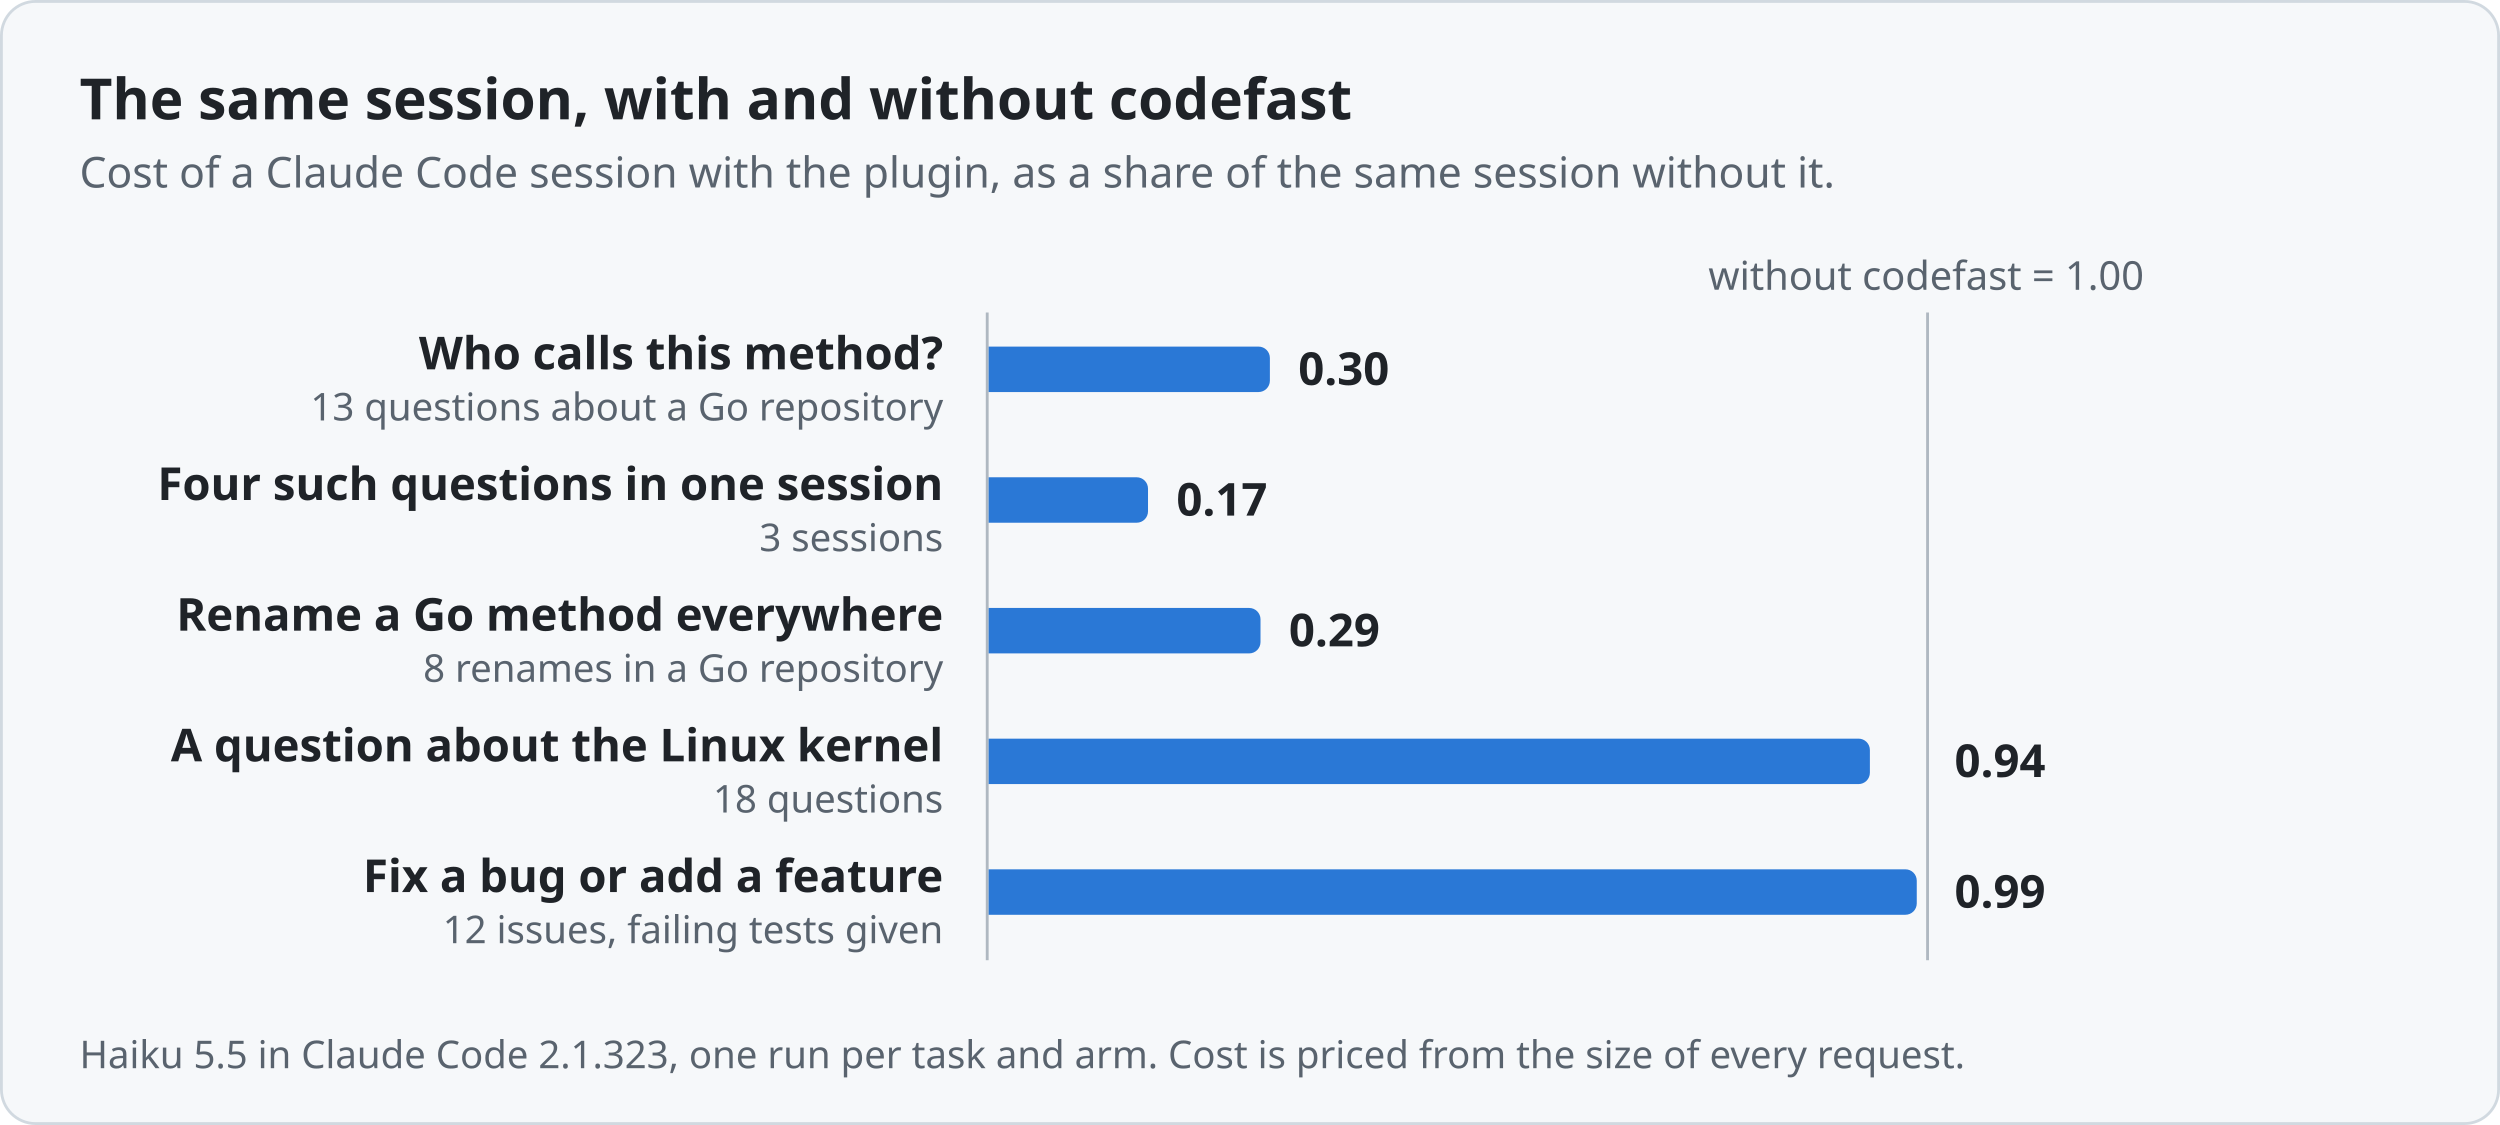
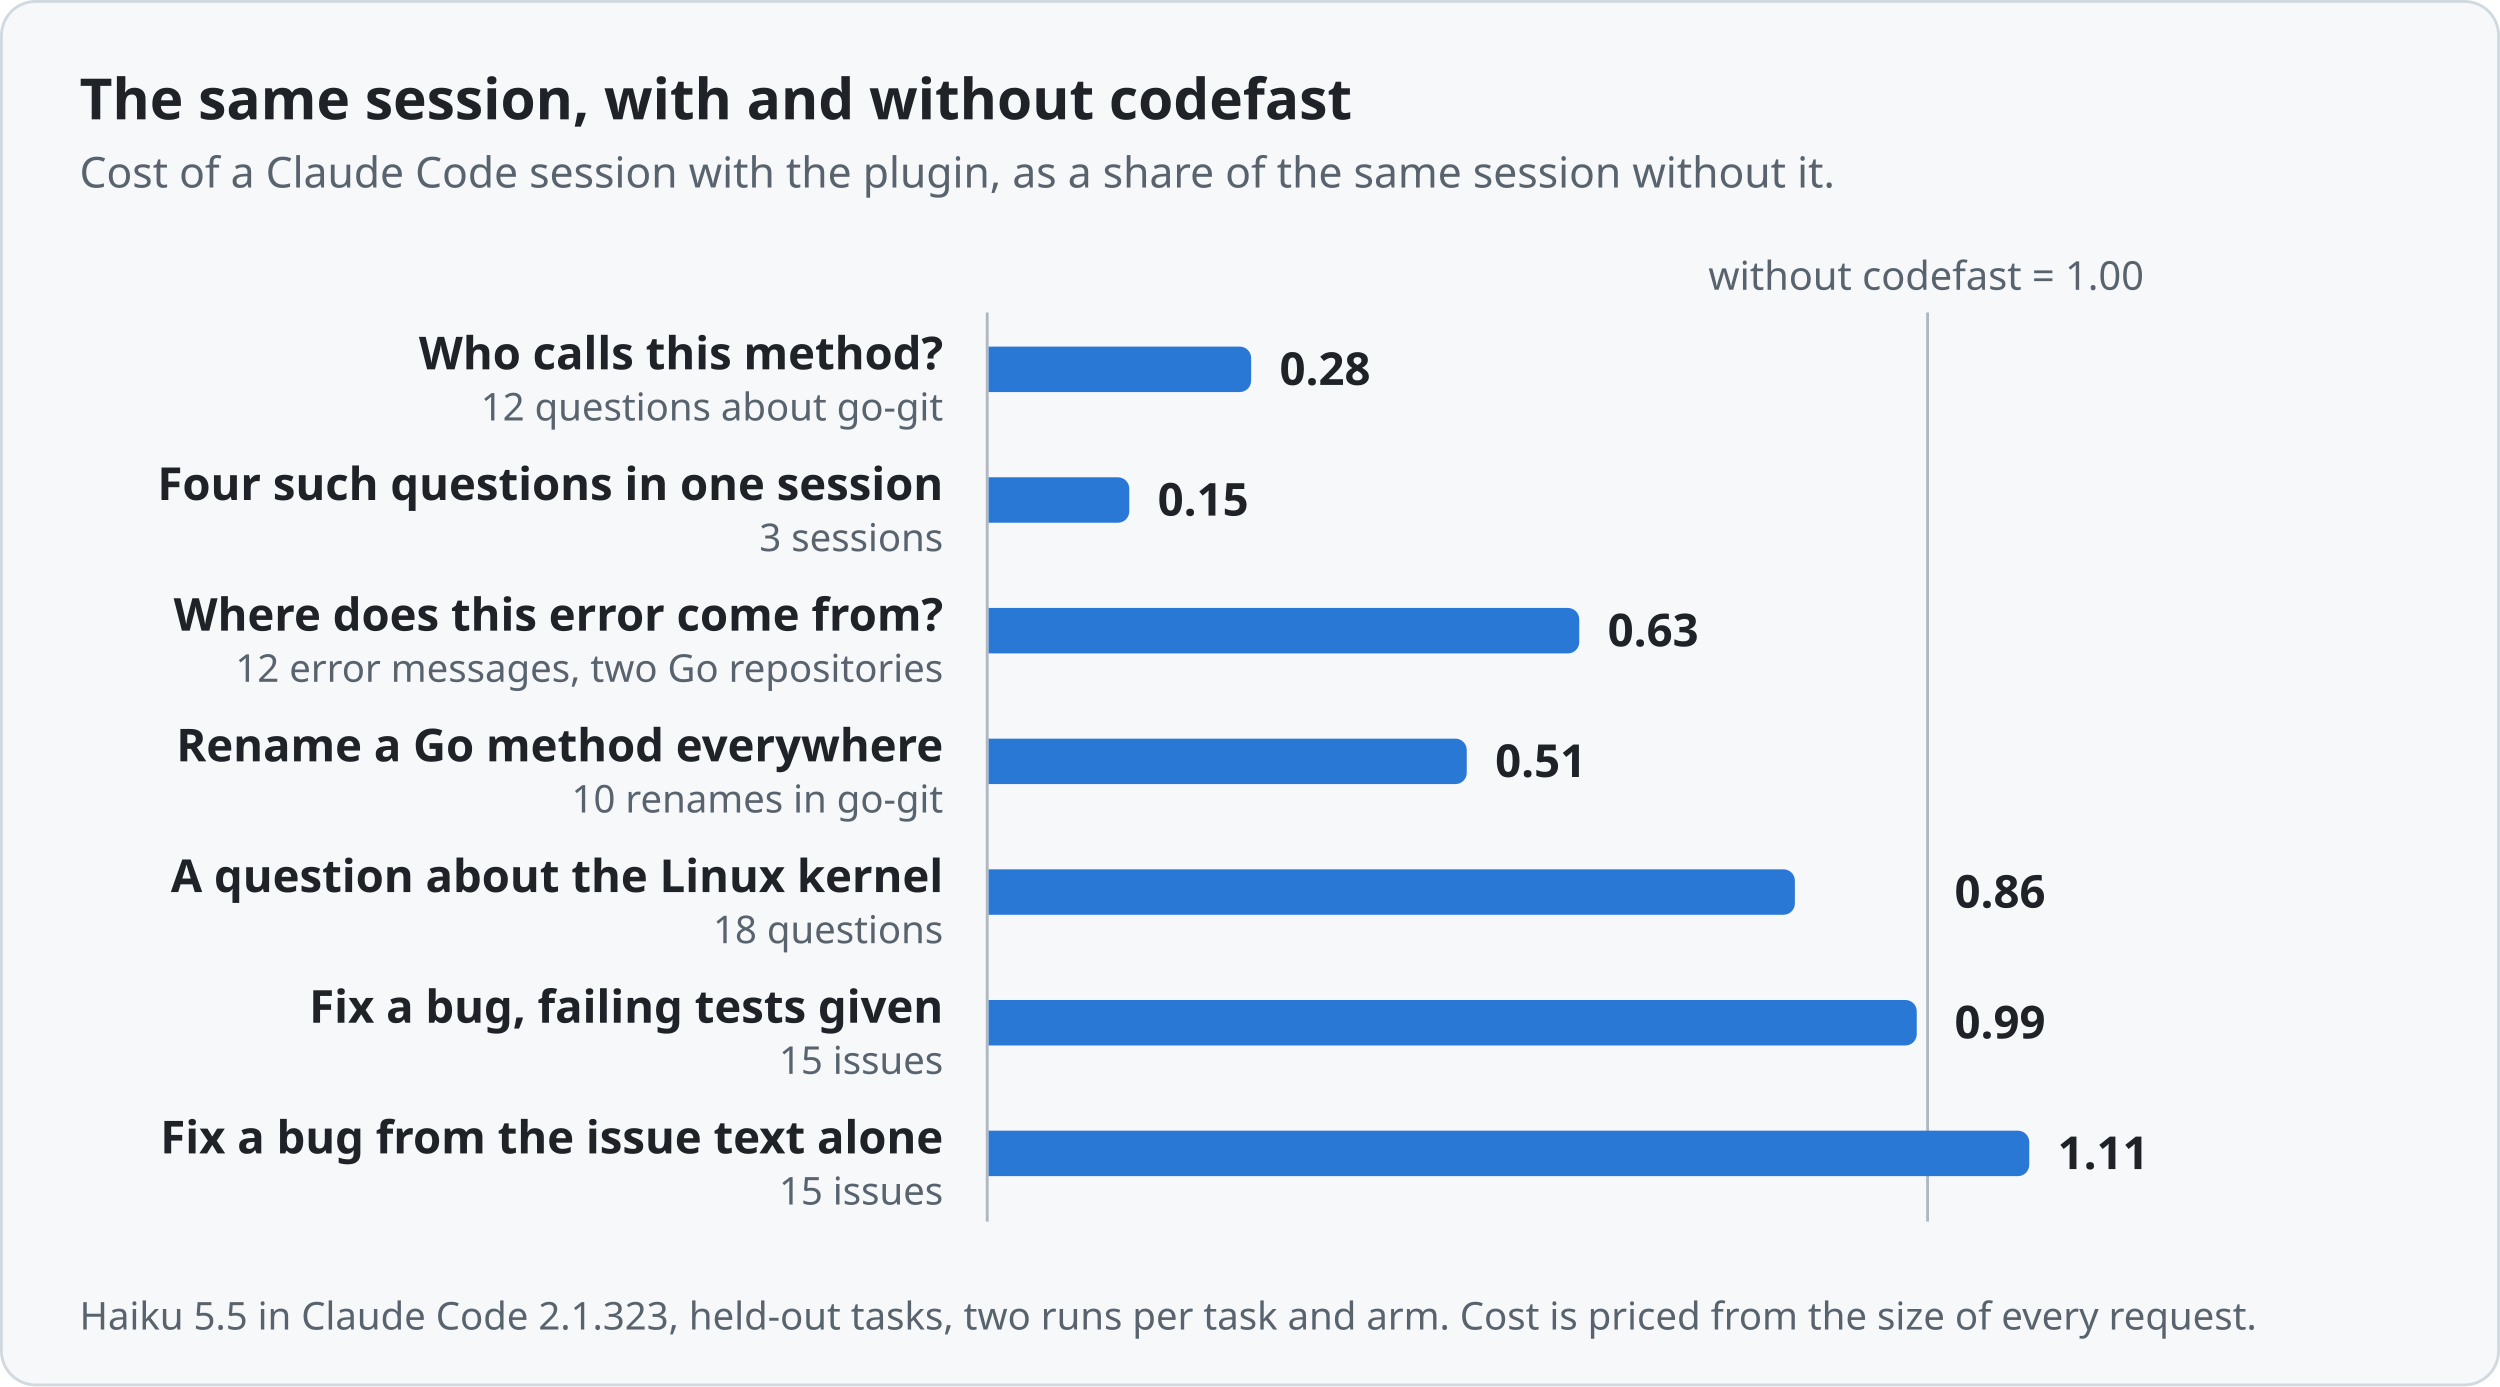
- <svg xmlns="http://www.w3.org/2000/svg" width="880" height="396" viewBox="0 0 880 396" role="img" aria-labelledby="t d" font-family="-apple-system, BlinkMacSystemFont, 'Segoe UI', 'Noto Sans', Helvetica, Arial, sans-serif">
-   <rect x="0.5" y="0.5" width="879" height="395" rx="12" fill="#f6f8fa" stroke="#d1d9e0" />
+ <svg xmlns="http://www.w3.org/2000/svg" width="880" height="488" viewBox="0 0 880 488" role="img" aria-labelledby="t d" font-family="-apple-system, BlinkMacSystemFont, 'Segoe UI', 'Noto Sans', Helvetica, Arial, sans-serif">
+   <rect x="0.5" y="0.5" width="879" height="487" rx="12" fill="#f6f8fa" stroke="#d1d9e0" />
  <text x="28" y="42" font-size="20" font-weight="600" fill="#1f2328">The same session, with and without codefast</text>
  <text x="28" y="66" font-size="15" fill="#59636e">Cost of a Claude Code session with the plugin, as a share of the same session without it.</text>
-   <path d="M347.5 110V338" stroke="#afb8c1" />
-   <path d="M678.5 110V338" stroke="#afb8c1" />
+   <path d="M347.5 110V430" stroke="#afb8c1" />
+   <path d="M678.5 110V430" stroke="#afb8c1" />
  <text x="678" y="102" font-size="14" fill="#59636e" text-anchor="middle">without codefast = 1.00</text>
  <text x="332" y="130" font-size="16" font-weight="600" fill="#1f2328" text-anchor="end">Who calls this method?</text>
-   <text x="332" y="148" font-size="13.5" fill="#59636e" text-anchor="end">13 questions about a Go repository</text>
-   <path fill="#2a78d6" d="M348 122h95.00a4 4 0 0 1 4 4v8a4 4 0 0 1 -4 4h-95.00z" />
-   <text x="457.00" y="135.5" font-size="16" font-weight="600" fill="#1f2328">0.30</text>
+   <text x="332" y="148" font-size="13.5" fill="#59636e" text-anchor="end">12 questions about go-git</text>
+   <path fill="#2a78d6" d="M348 122h88.40a4 4 0 0 1 4 4v8a4 4 0 0 1 -4 4h-88.40z" />
+   <text x="450.40" y="135.5" font-size="16" font-weight="600" fill="#1f2328">0.28</text>
  <text x="332" y="176" font-size="16" font-weight="600" fill="#1f2328" text-anchor="end">Four such questions in one session</text>
  <text x="332" y="194" font-size="13.5" fill="#59636e" text-anchor="end">3 sessions</text>
-   <path fill="#2a78d6" d="M348 168h52.10a4 4 0 0 1 4 4v8a4 4 0 0 1 -4 4h-52.10z" />
-   <text x="414.10" y="181.5" font-size="16" font-weight="600" fill="#1f2328">0.17</text>
-   <text x="332" y="222" font-size="16" font-weight="600" fill="#1f2328" text-anchor="end">Rename a Go method everywhere</text>
-   <text x="332" y="240" font-size="13.5" fill="#59636e" text-anchor="end">8 renames in a Go repository</text>
-   <path fill="#2a78d6" d="M348 214h91.70a4 4 0 0 1 4 4v8a4 4 0 0 1 -4 4h-91.70z" />
-   <text x="453.70" y="227.5" font-size="16" font-weight="600" fill="#1f2328">0.29</text>
-   <text x="332" y="268" font-size="16" font-weight="600" fill="#1f2328" text-anchor="end">A question about the Linux kernel</text>
-   <text x="332" y="286" font-size="13.5" fill="#59636e" text-anchor="end">18 questions</text>
-   <path fill="#2a78d6" d="M348 260h306.20a4 4 0 0 1 4 4v8a4 4 0 0 1 -4 4h-306.20z" />
-   <text x="688.00" y="273.5" font-size="16" font-weight="600" fill="#1f2328">0.94</text>
-   <text x="332" y="314" font-size="16" font-weight="600" fill="#1f2328" text-anchor="end">Fix a bug or add a feature</text>
-   <text x="332" y="332" font-size="13.5" fill="#59636e" text-anchor="end">12 issues, failing tests given</text>
-   <path fill="#2a78d6" d="M348 306h322.70a4 4 0 0 1 4 4v8a4 4 0 0 1 -4 4h-322.70z" />
-   <text x="688.00" y="319.5" font-size="16" font-weight="600" fill="#1f2328">0.99</text>
-   <text x="28" y="376" font-size="13.5" fill="#59636e">Haiku 5.5 in Claude Code 2.1.323, one run per task and arm. Cost is priced from the size of every request.</text>
+   <path fill="#2a78d6" d="M348 168h45.50a4 4 0 0 1 4 4v8a4 4 0 0 1 -4 4h-45.50z" />
+   <text x="407.50" y="181.5" font-size="16" font-weight="600" fill="#1f2328">0.15</text>
+   <text x="332" y="222" font-size="16" font-weight="600" fill="#1f2328" text-anchor="end">Where does this error come from?</text>
+   <text x="332" y="240" font-size="13.5" fill="#59636e" text-anchor="end">12 error messages, two Go repositories</text>
+   <path fill="#2a78d6" d="M348 214h203.90a4 4 0 0 1 4 4v8a4 4 0 0 1 -4 4h-203.90z" />
+   <text x="565.90" y="227.5" font-size="16" font-weight="600" fill="#1f2328">0.63</text>
+   <text x="332" y="268" font-size="16" font-weight="600" fill="#1f2328" text-anchor="end">Rename a Go method everywhere</text>
+   <text x="332" y="286" font-size="13.5" fill="#59636e" text-anchor="end">10 renames in go-git</text>
+   <path fill="#2a78d6" d="M348 260h164.30a4 4 0 0 1 4 4v8a4 4 0 0 1 -4 4h-164.30z" />
+   <text x="526.30" y="273.5" font-size="16" font-weight="600" fill="#1f2328">0.51</text>
+   <text x="332" y="314" font-size="16" font-weight="600" fill="#1f2328" text-anchor="end">A question about the Linux kernel</text>
+   <text x="332" y="332" font-size="13.5" fill="#59636e" text-anchor="end">18 questions</text>
+   <path fill="#2a78d6" d="M348 306h279.80a4 4 0 0 1 4 4v8a4 4 0 0 1 -4 4h-279.80z" />
+   <text x="688.00" y="319.5" font-size="16" font-weight="600" fill="#1f2328">0.86</text>
+   <text x="332" y="360" font-size="16" font-weight="600" fill="#1f2328" text-anchor="end">Fix a bug, failing tests given</text>
+   <text x="332" y="378" font-size="13.5" fill="#59636e" text-anchor="end">15 issues</text>
+   <path fill="#2a78d6" d="M348 352h322.70a4 4 0 0 1 4 4v8a4 4 0 0 1 -4 4h-322.70z" />
+   <text x="688.00" y="365.5" font-size="16" font-weight="600" fill="#1f2328">0.99</text>
+   <text x="332" y="406" font-size="16" font-weight="600" fill="#1f2328" text-anchor="end">Fix a bug from the issue text alone</text>
+   <text x="332" y="424" font-size="13.5" fill="#59636e" text-anchor="end">15 issues</text>
+   <path fill="#2a78d6" d="M348 398h362.30a4 4 0 0 1 4 4v8a4 4 0 0 1 -4 4h-362.30z" />
+   <text x="724.30" y="411.5" font-size="16" font-weight="600" fill="#1f2328">1.11</text>
+   <text x="28" y="468" font-size="13.5" fill="#59636e">Haiku 5.5 in Claude Code 2.1.323, held-out tasks, two runs per task and arm. Cost is priced from the size of every request.</text>
</svg>
